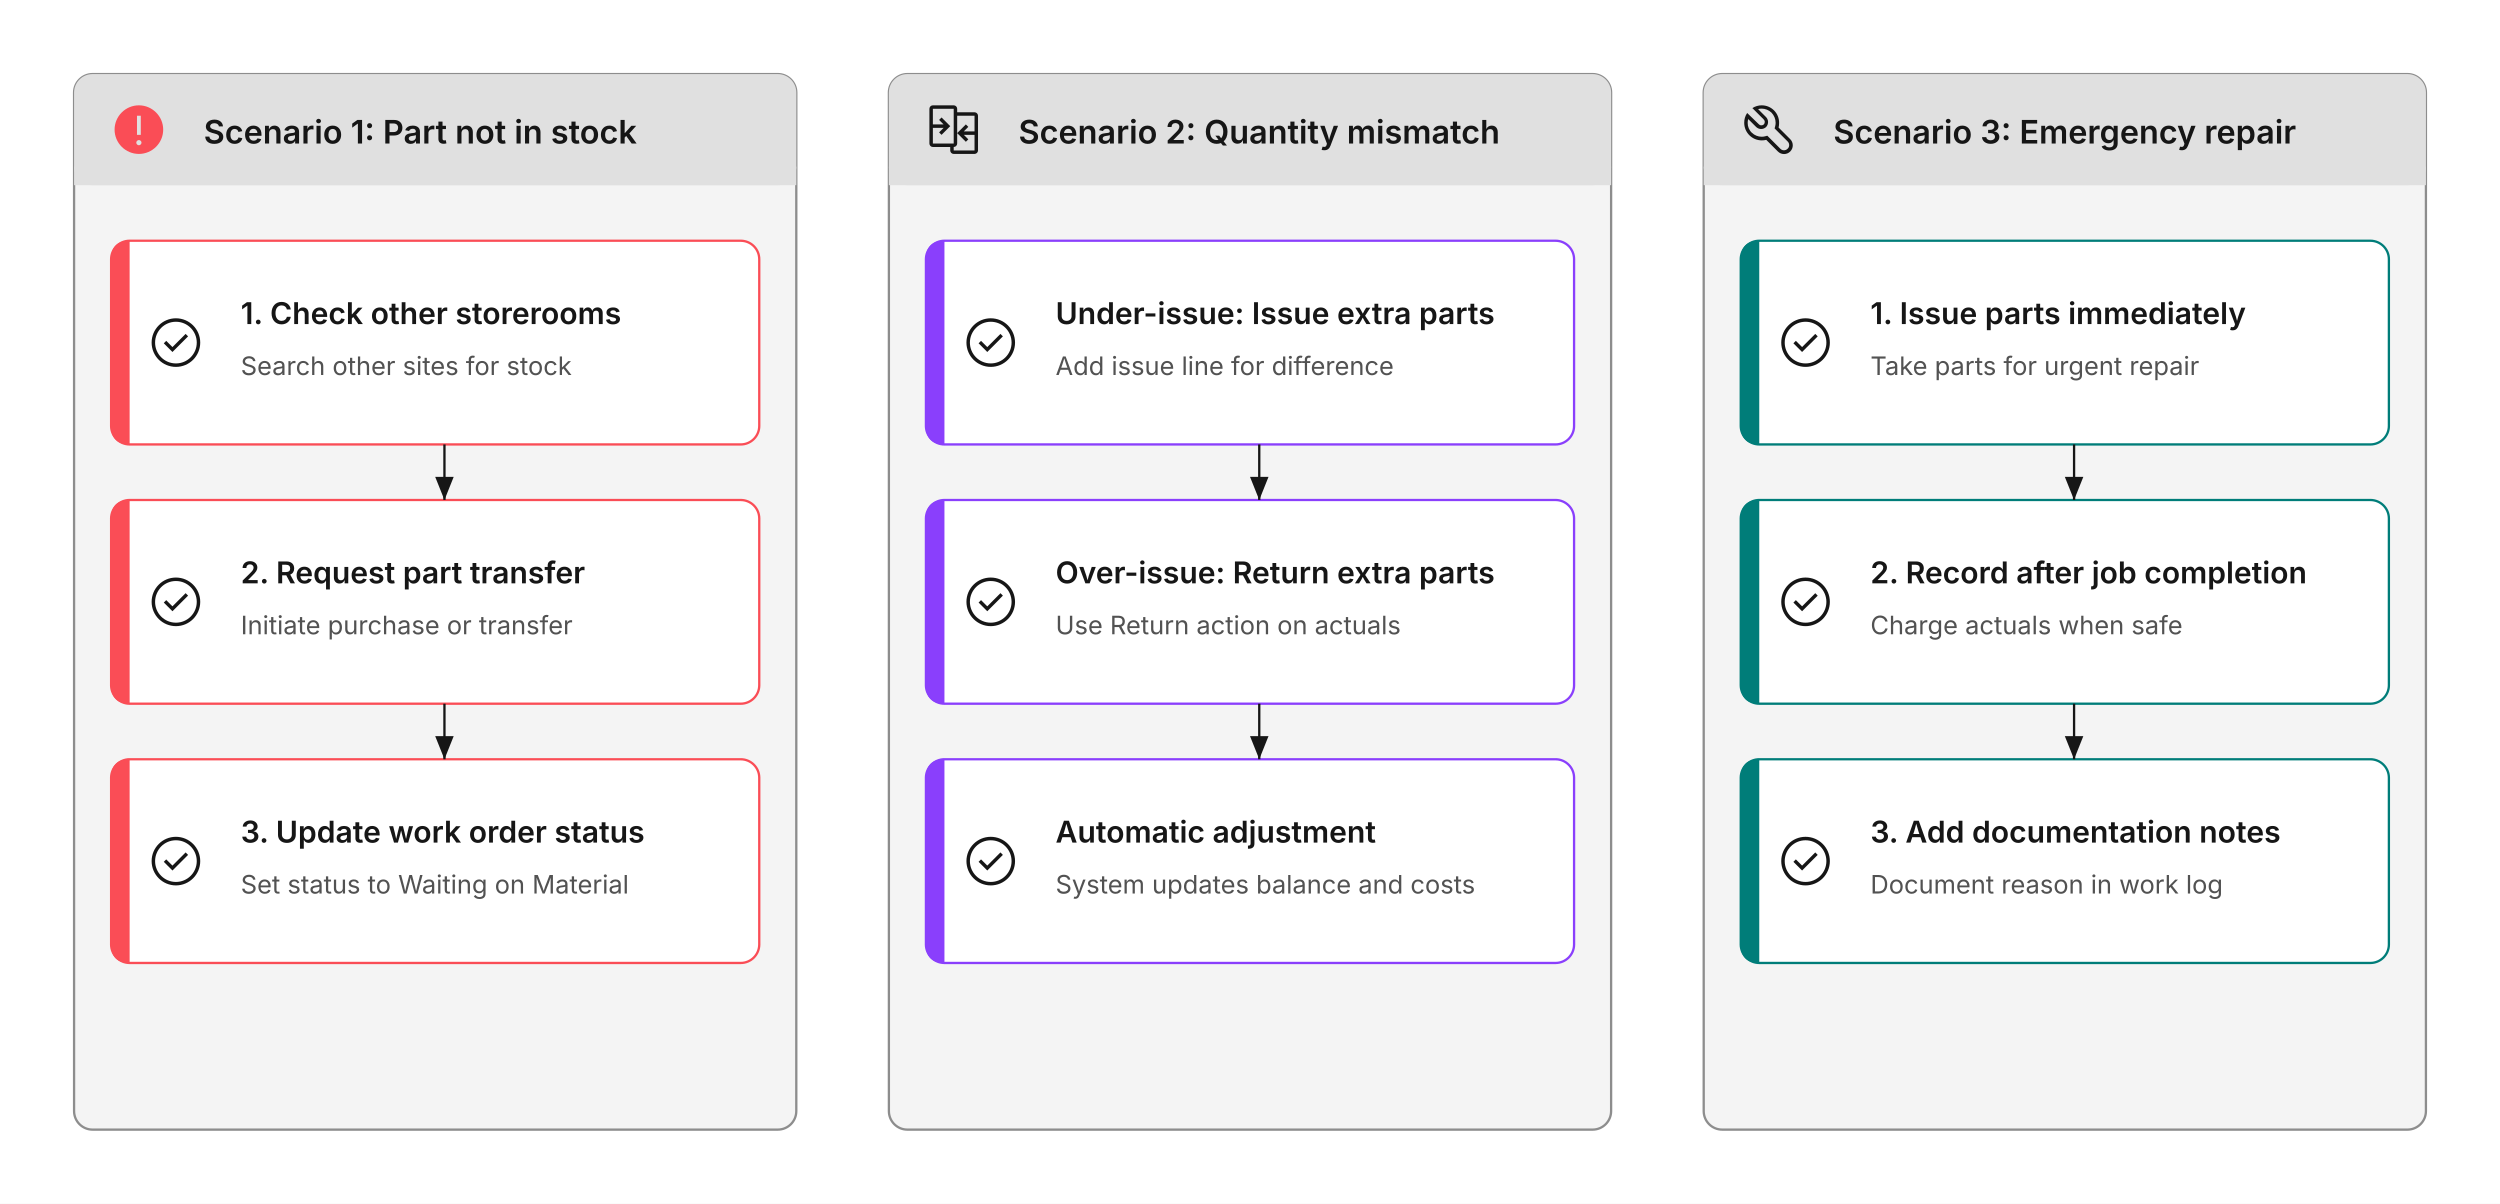
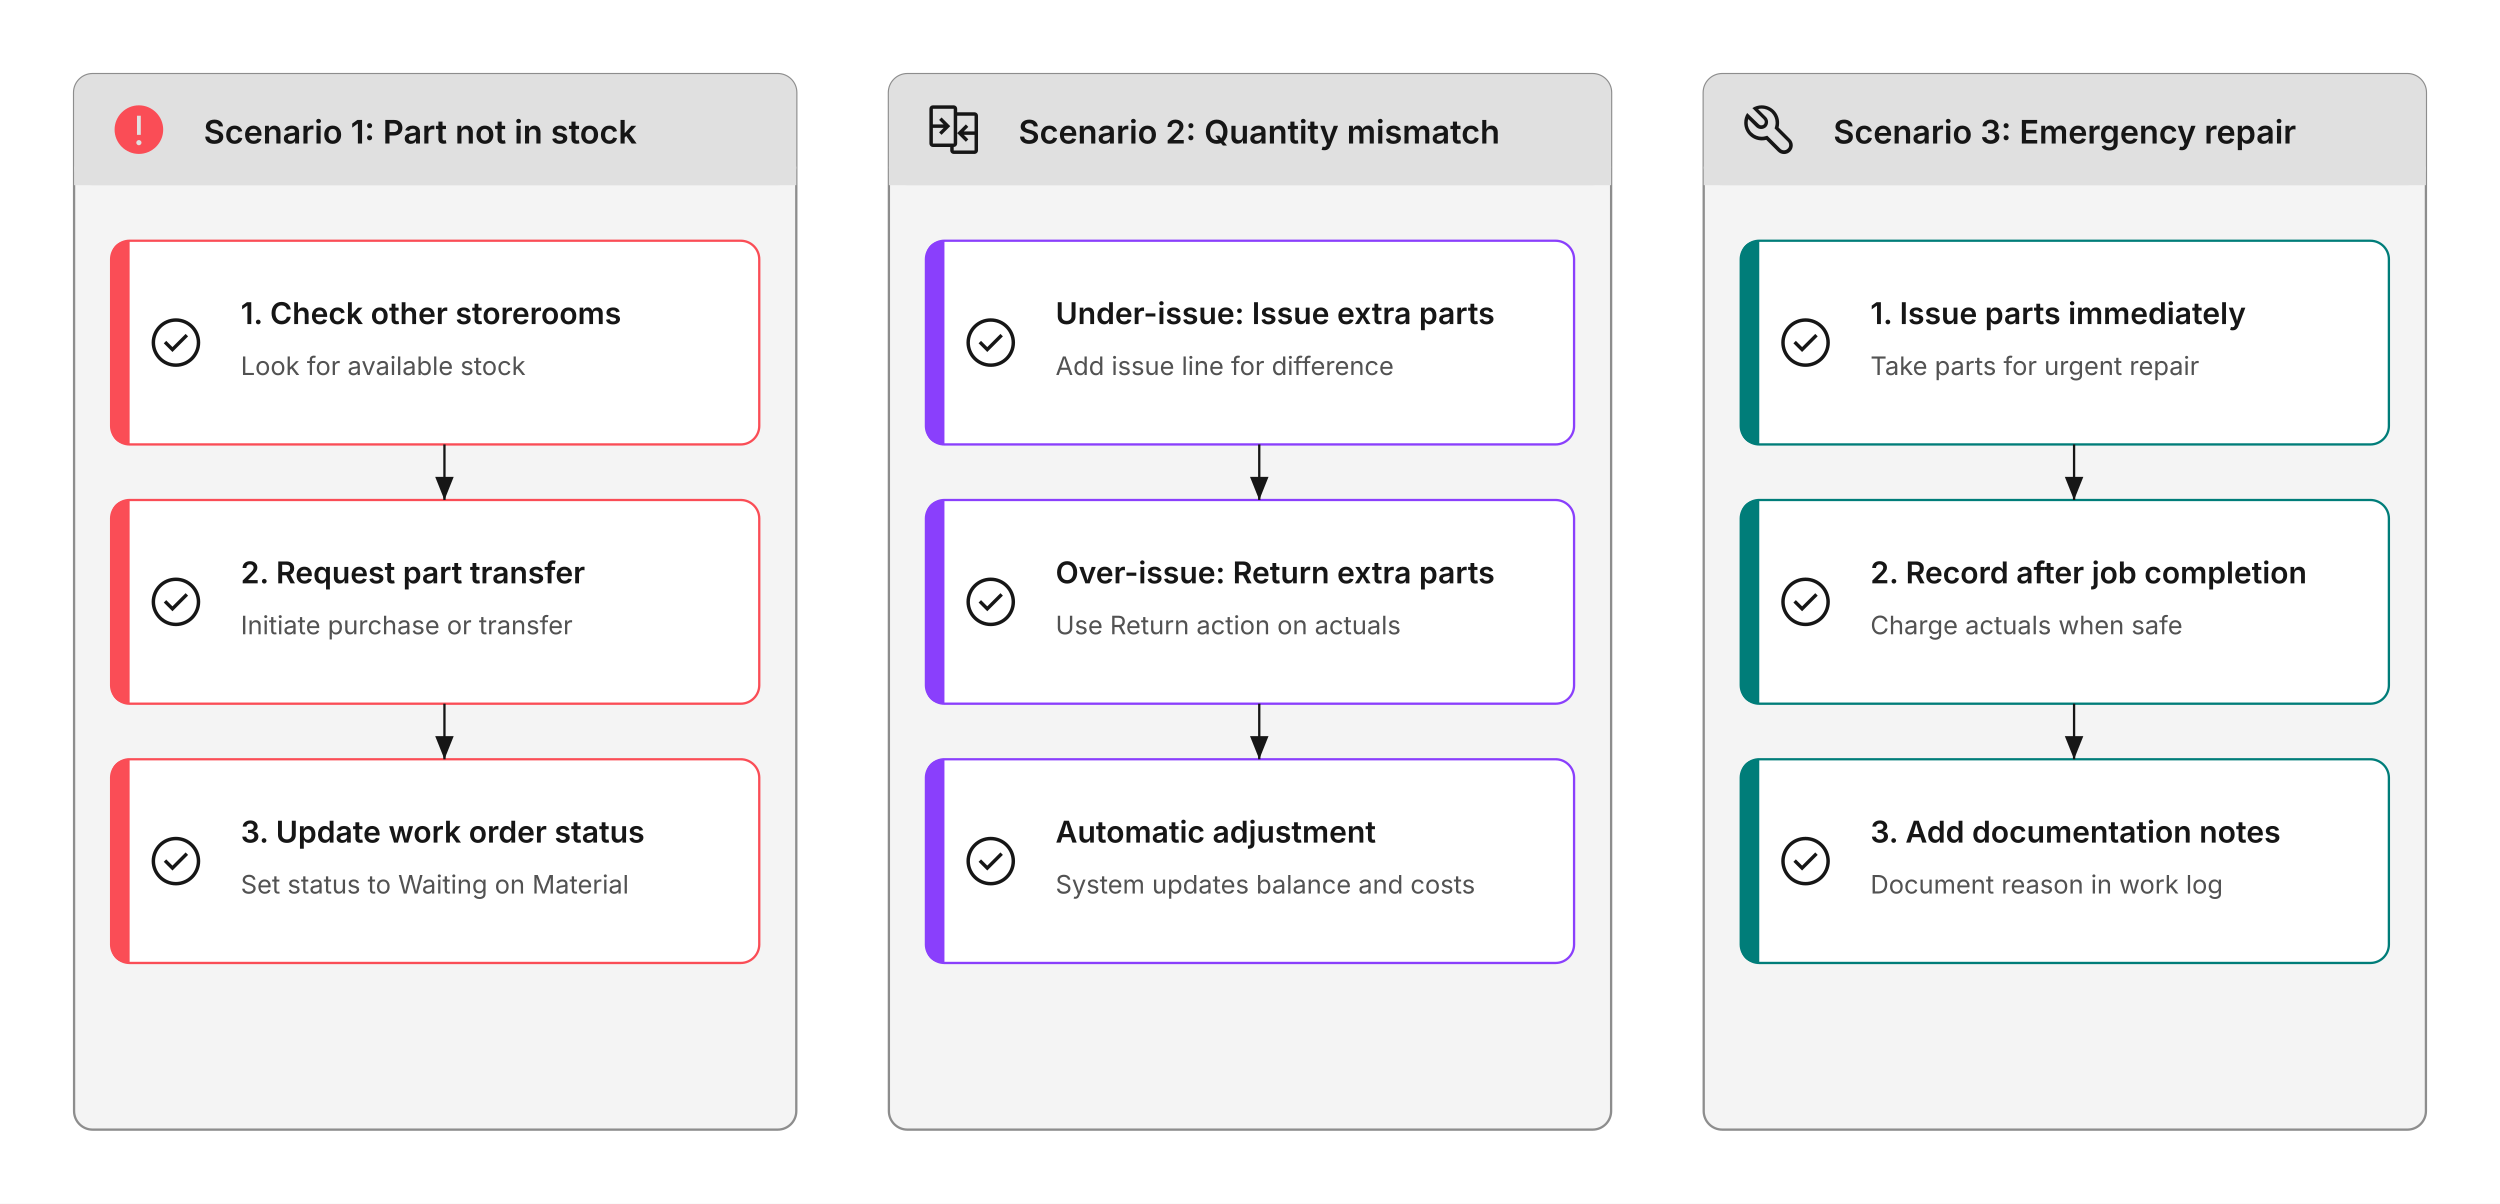
<svg xmlns="http://www.w3.org/2000/svg" viewBox="0 0 1080 520" width="1080" height="520" role="img" aria-labelledby="t d" style="background:#ffffff; font-family:'IBM Plex Sans', -apple-system, sans-serif;">
  <defs>
    <marker id="arrow" viewBox="0 0 10 10" refX="10" refY="5" markerWidth="10" markerHeight="10" markerUnits="userSpaceOnUse" orient="auto">
      <path d="M 0 1 L 10 5 L 0 9 z" fill="#161616" />
    </marker>
  </defs>
  <rect width="100%" height="100%" fill="#ffffff" />
  <rect x="32" y="32" width="312" height="456" rx="8" fill="#f4f4f4" stroke="#8d8d8d" stroke-width="1" />
  <rect x="32" y="32" width="312" height="48" rx="8" fill="#e0e0e0" />
  <rect x="32" y="72" width="312" height="8" fill="#e0e0e0" />
  <g transform="translate(48 44) scale(0.75)" fill="#fa4d56">
    <path d="M16,2C8.3,2,2,8.3,2,16s6.3,14,14,14s14-6.3,14-14C30,8.3,23.7,2,16,2z M14.9,8h2.2v11h-2.2V8z M16,25 c-0.8,0-1.5-0.7-1.5-1.5S15.2,22,16,22c0.8,0,1.5,0.7,1.5,1.5S16.8,25,16,25z" />
  </g>
  <text x="88" y="62" font-size="14" font-weight="600" fill="#161616">Scenario 1: Part not in stock</text>
  <rect class="node" id="n_sc1_s1" x="48" y="104" width="280" height="88" rx="8" fill="#ffffff" stroke="#fa4d56" stroke-width="1" />
  <path d="M 56 104 Q 48 104 48 112 V 184 Q 48 192 56 192 Z" fill="#fa4d56" />
  <g transform="translate(64 136) scale(0.75)" fill="#161616">
    <path d="M14 21.414 9 16.413 10.413 15 14 18.586 21.585 11 23 12.415 14 21.414z" />
    <path d="M16,2A14,14,0,1,0,30,16,14,14,0,0,0,16,2Zm0,26A12,12,0,1,1,28,16,12,12,0,0,1,16,28Z" />
  </g>
  <text x="104" y="140" font-size="13" font-weight="600" fill="#161616">1. Check other storerooms</text>
-   <text x="104" y="162" font-size="11" fill="#525252">Search other sites for stock</text>
+   <text x="104" y="162" font-size="11" fill="#525252">Look for available stock</text>
  <rect class="node" id="n_sc1_s2" x="48" y="216" width="280" height="88" rx="8" fill="#ffffff" stroke="#fa4d56" stroke-width="1" />
  <path d="M 56 216 Q 48 216 48 224 V 296 Q 48 304 56 304 Z" fill="#fa4d56" />
  <g transform="translate(64 248) scale(0.75)" fill="#161616">
    <path d="M14 21.414 9 16.413 10.413 15 14 18.586 21.585 11 23 12.415 14 21.414z" />
    <path d="M16,2A14,14,0,1,0,30,16,14,14,0,0,0,16,2Zm0,26A12,12,0,1,1,28,16,12,12,0,0,1,16,28Z" />
  </g>
  <text x="104" y="252" font-size="13" font-weight="600" fill="#161616">2. Request part transfer</text>
  <text x="104" y="274" font-size="11" fill="#525252">Initiate purchase or transfer</text>
  <rect class="node" id="n_sc1_s3" x="48" y="328" width="280" height="88" rx="8" fill="#ffffff" stroke="#fa4d56" stroke-width="1" />
  <path d="M 56 328 Q 48 328 48 336 V 408 Q 48 416 56 416 Z" fill="#fa4d56" />
  <g transform="translate(64 360) scale(0.75)" fill="#161616">
    <path d="M14 21.414 9 16.413 10.413 15 14 18.586 21.585 11 23 12.415 14 21.414z" />
    <path d="M16,2A14,14,0,1,0,30,16,14,14,0,0,0,16,2Zm0,26A12,12,0,1,1,28,16,12,12,0,0,1,16,28Z" />
  </g>
  <text x="104" y="364" font-size="13" font-weight="600" fill="#161616">3. Update work order status</text>
  <text x="104" y="386" font-size="11" fill="#525252">Set status to Waiting on Material</text>
  <path class="connector" id="k_0_1" data-from="n_sc1_s1" data-to="n_sc1_s2" fill="none" stroke="#161616" stroke-width="1" marker-end="url(#arrow)" d="M 192 192 V 216" />
  <path class="connector" id="k_0_2" data-from="n_sc1_s2" data-to="n_sc1_s3" fill="none" stroke="#161616" stroke-width="1" marker-end="url(#arrow)" d="M 192 304 V 328" />
  <rect x="384" y="32" width="312" height="456" rx="8" fill="#f4f4f4" stroke="#8d8d8d" stroke-width="1" />
  <rect x="384" y="32" width="312" height="48" rx="8" fill="#e0e0e0" />
  <rect x="384" y="72" width="312" height="8" fill="#e0e0e0" />
  <g transform="translate(400 44) scale(0.75)" fill="#161616">
    <path d="M28,6H18V4a2,2,0,0,0-2-2H4A2,2,0,0,0,2,4V24a2,2,0,0,0,2,2H14v2a2,2,0,0,0,2,2H28a2,2,0,0,0,2-2V8A2,2,0,0,0,28,6ZM4,15h6.17L7.59,17.59,9,19l5-5L9,9,7.59,10.41,10.17,13H4V4H16V24H4ZM16,28V26a2,2,0,0,0,2-2V8H28v9H21.83l2.58-2.59L23,13l-5,5,5,5,1.41-1.41L21.83,19H28v9Z" />
  </g>
  <text x="440" y="62" font-size="14" font-weight="600" fill="#161616">Scenario 2: Quantity mismatch</text>
  <rect class="node" id="n_sc2_s1" x="400" y="104" width="280" height="88" rx="8" fill="#ffffff" stroke="#8a3ffc" stroke-width="1" />
  <path d="M 408 104 Q 400 104 400 112 V 184 Q 400 192 408 192 Z" fill="#8a3ffc" />
  <g transform="translate(416 136) scale(0.75)" fill="#161616">
    <path d="M14 21.414 9 16.413 10.413 15 14 18.586 21.585 11 23 12.415 14 21.414z" />
    <path d="M16,2A14,14,0,1,0,30,16,14,14,0,0,0,16,2Zm0,26A12,12,0,1,1,28,16,12,12,0,0,1,16,28Z" />
  </g>
  <text x="456" y="140" font-size="13" font-weight="600" fill="#161616">Under-issue: Issue extra parts</text>
  <text x="456" y="162" font-size="11" fill="#525252">Add issue line for difference</text>
  <rect class="node" id="n_sc2_s2" x="400" y="216" width="280" height="88" rx="8" fill="#ffffff" stroke="#8a3ffc" stroke-width="1" />
  <path d="M 408 216 Q 400 216 400 224 V 296 Q 400 304 408 304 Z" fill="#8a3ffc" />
  <g transform="translate(416 248) scale(0.75)" fill="#161616">
    <path d="M14 21.414 9 16.413 10.413 15 14 18.586 21.585 11 23 12.415 14 21.414z" />
    <path d="M16,2A14,14,0,1,0,30,16,14,14,0,0,0,16,2Zm0,26A12,12,0,1,1,28,16,12,12,0,0,1,16,28Z" />
  </g>
  <text x="456" y="252" font-size="13" font-weight="600" fill="#161616">Over-issue: Return extra parts</text>
  <text x="456" y="274" font-size="11" fill="#525252">Use Return action on actuals</text>
  <rect class="node" id="n_sc2_s3" x="400" y="328" width="280" height="88" rx="8" fill="#ffffff" stroke="#8a3ffc" stroke-width="1" />
  <path d="M 408 328 Q 400 328 400 336 V 408 Q 400 416 408 416 Z" fill="#8a3ffc" />
  <g transform="translate(416 360) scale(0.75)" fill="#161616">
    <path d="M14 21.414 9 16.413 10.413 15 14 18.586 21.585 11 23 12.415 14 21.414z" />
    <path d="M16,2A14,14,0,1,0,30,16,14,14,0,0,0,16,2Zm0,26A12,12,0,1,1,28,16,12,12,0,0,1,16,28Z" />
  </g>
  <text x="456" y="364" font-size="13" font-weight="600" fill="#161616">Automatic adjustment</text>
  <text x="456" y="386" font-size="11" fill="#525252">System updates balance and costs</text>
  <path class="connector" id="k_1_1" data-from="n_sc2_s1" data-to="n_sc2_s2" fill="none" stroke="#161616" stroke-width="1" marker-end="url(#arrow)" d="M 544 192 V 216" />
  <path class="connector" id="k_1_2" data-from="n_sc2_s2" data-to="n_sc2_s3" fill="none" stroke="#161616" stroke-width="1" marker-end="url(#arrow)" d="M 544 304 V 328" />
  <rect x="736" y="32" width="312" height="456" rx="8" fill="#f4f4f4" stroke="#8d8d8d" stroke-width="1" />
  <rect x="736" y="32" width="312" height="48" rx="8" fill="#e0e0e0" />
  <rect x="736" y="72" width="312" height="8" fill="#e0e0e0" />
  <g transform="translate(752 44) scale(0.75)" fill="#161616">
    <path d="M12.1,2A9.8,9.8,0,0,0,6.7,3.6L13.1,10a2.1,2.1,0,0,1,.2,3,2.1,2.1,0,0,1-3-.2L3.7,6.4A9.84,9.84,0,0,0,2,12.1,10.14,10.14,0,0,0,12.1,22.2a10.9,10.9,0,0,0,2.6-.3l6.7,6.7a5,5,0,0,0,7.1-7.1l-6.7-6.7a10.9,10.9,0,0,0,.3-2.6A10,10,0,0,0,12.1,2Zm8,10.1a7.61,7.61,0,0,1-.3,2.1l-.3,1.1.8.8L27,22.8a2.88,2.88,0,0,1,.9,2.1A2.72,2.72,0,0,1,27,27a2.9,2.9,0,0,1-4.2,0l-6.7-6.7-.8-.8-1.1.3a7.61,7.61,0,0,1-2.1.3,8.27,8.27,0,0,1-5.7-2.3A7.63,7.63,0,0,1,4,12.1a8.33,8.33,0,0,1,.3-2.2l4.4,4.4a4.14,4.14,0,0,0,5.9.2,4.14,4.14,0,0,0-.2-5.9L10,4.2a6.45,6.45,0,0,1,2-.3,8.27,8.27,0,0,1,5.7,2.3A8.49,8.49,0,0,1,20.1,12.1Z" />
  </g>
  <text x="792" y="62" font-size="14" font-weight="600" fill="#161616">Scenario 3: Emergency repair</text>
  <rect class="node" id="n_sc3_s1" x="752" y="104" width="280" height="88" rx="8" fill="#ffffff" stroke="#007d79" stroke-width="1" />
  <path d="M 760 104 Q 752 104 752 112 V 184 Q 752 192 760 192 Z" fill="#007d79" />
  <g transform="translate(768 136) scale(0.75)" fill="#161616">
    <path d="M14 21.414 9 16.413 10.413 15 14 18.586 21.585 11 23 12.415 14 21.414z" />
    <path d="M16,2A14,14,0,1,0,30,16,14,14,0,0,0,16,2Zm0,26A12,12,0,1,1,28,16,12,12,0,0,1,16,28Z" />
  </g>
  <text x="808" y="140" font-size="13" font-weight="600" fill="#161616">1. Issue parts immediately</text>
  <text x="808" y="162" font-size="11" fill="#525252">Take parts for urgent repair</text>
  <rect class="node" id="n_sc3_s2" x="752" y="216" width="280" height="88" rx="8" fill="#ffffff" stroke="#007d79" stroke-width="1" />
  <path d="M 760 216 Q 752 216 752 224 V 296 Q 752 304 760 304 Z" fill="#007d79" />
  <g transform="translate(768 248) scale(0.75)" fill="#161616">
    <path d="M14 21.414 9 16.413 10.413 15 14 18.586 21.585 11 23 12.415 14 21.414z" />
    <path d="M16,2A14,14,0,1,0,30,16,14,14,0,0,0,16,2Zm0,26A12,12,0,1,1,28,16,12,12,0,0,1,16,28Z" />
  </g>
  <text x="808" y="252" font-size="13" font-weight="600" fill="#161616">2. Record after job completion</text>
  <text x="808" y="274" font-size="11" fill="#525252">Charge actuals when safe</text>
  <rect class="node" id="n_sc3_s3" x="752" y="328" width="280" height="88" rx="8" fill="#ffffff" stroke="#007d79" stroke-width="1" />
  <path d="M 760 328 Q 752 328 752 336 V 408 Q 752 416 760 416 Z" fill="#007d79" />
  <g transform="translate(768 360) scale(0.75)" fill="#161616">
    <path d="M14 21.414 9 16.413 10.413 15 14 18.586 21.585 11 23 12.415 14 21.414z" />
    <path d="M16,2A14,14,0,1,0,30,16,14,14,0,0,0,16,2Zm0,26A12,12,0,1,1,28,16,12,12,0,0,1,16,28Z" />
  </g>
  <text x="808" y="364" font-size="13" font-weight="600" fill="#161616">3. Add documentation notes</text>
  <text x="808" y="386" font-size="11" fill="#525252">Document reason in work log</text>
  <path class="connector" id="k_2_1" data-from="n_sc3_s1" data-to="n_sc3_s2" fill="none" stroke="#161616" stroke-width="1" marker-end="url(#arrow)" d="M 896 192 V 216" />
  <path class="connector" id="k_2_2" data-from="n_sc3_s2" data-to="n_sc3_s3" fill="none" stroke="#161616" stroke-width="1" marker-end="url(#arrow)" d="M 896 304 V 328" />
</svg>
